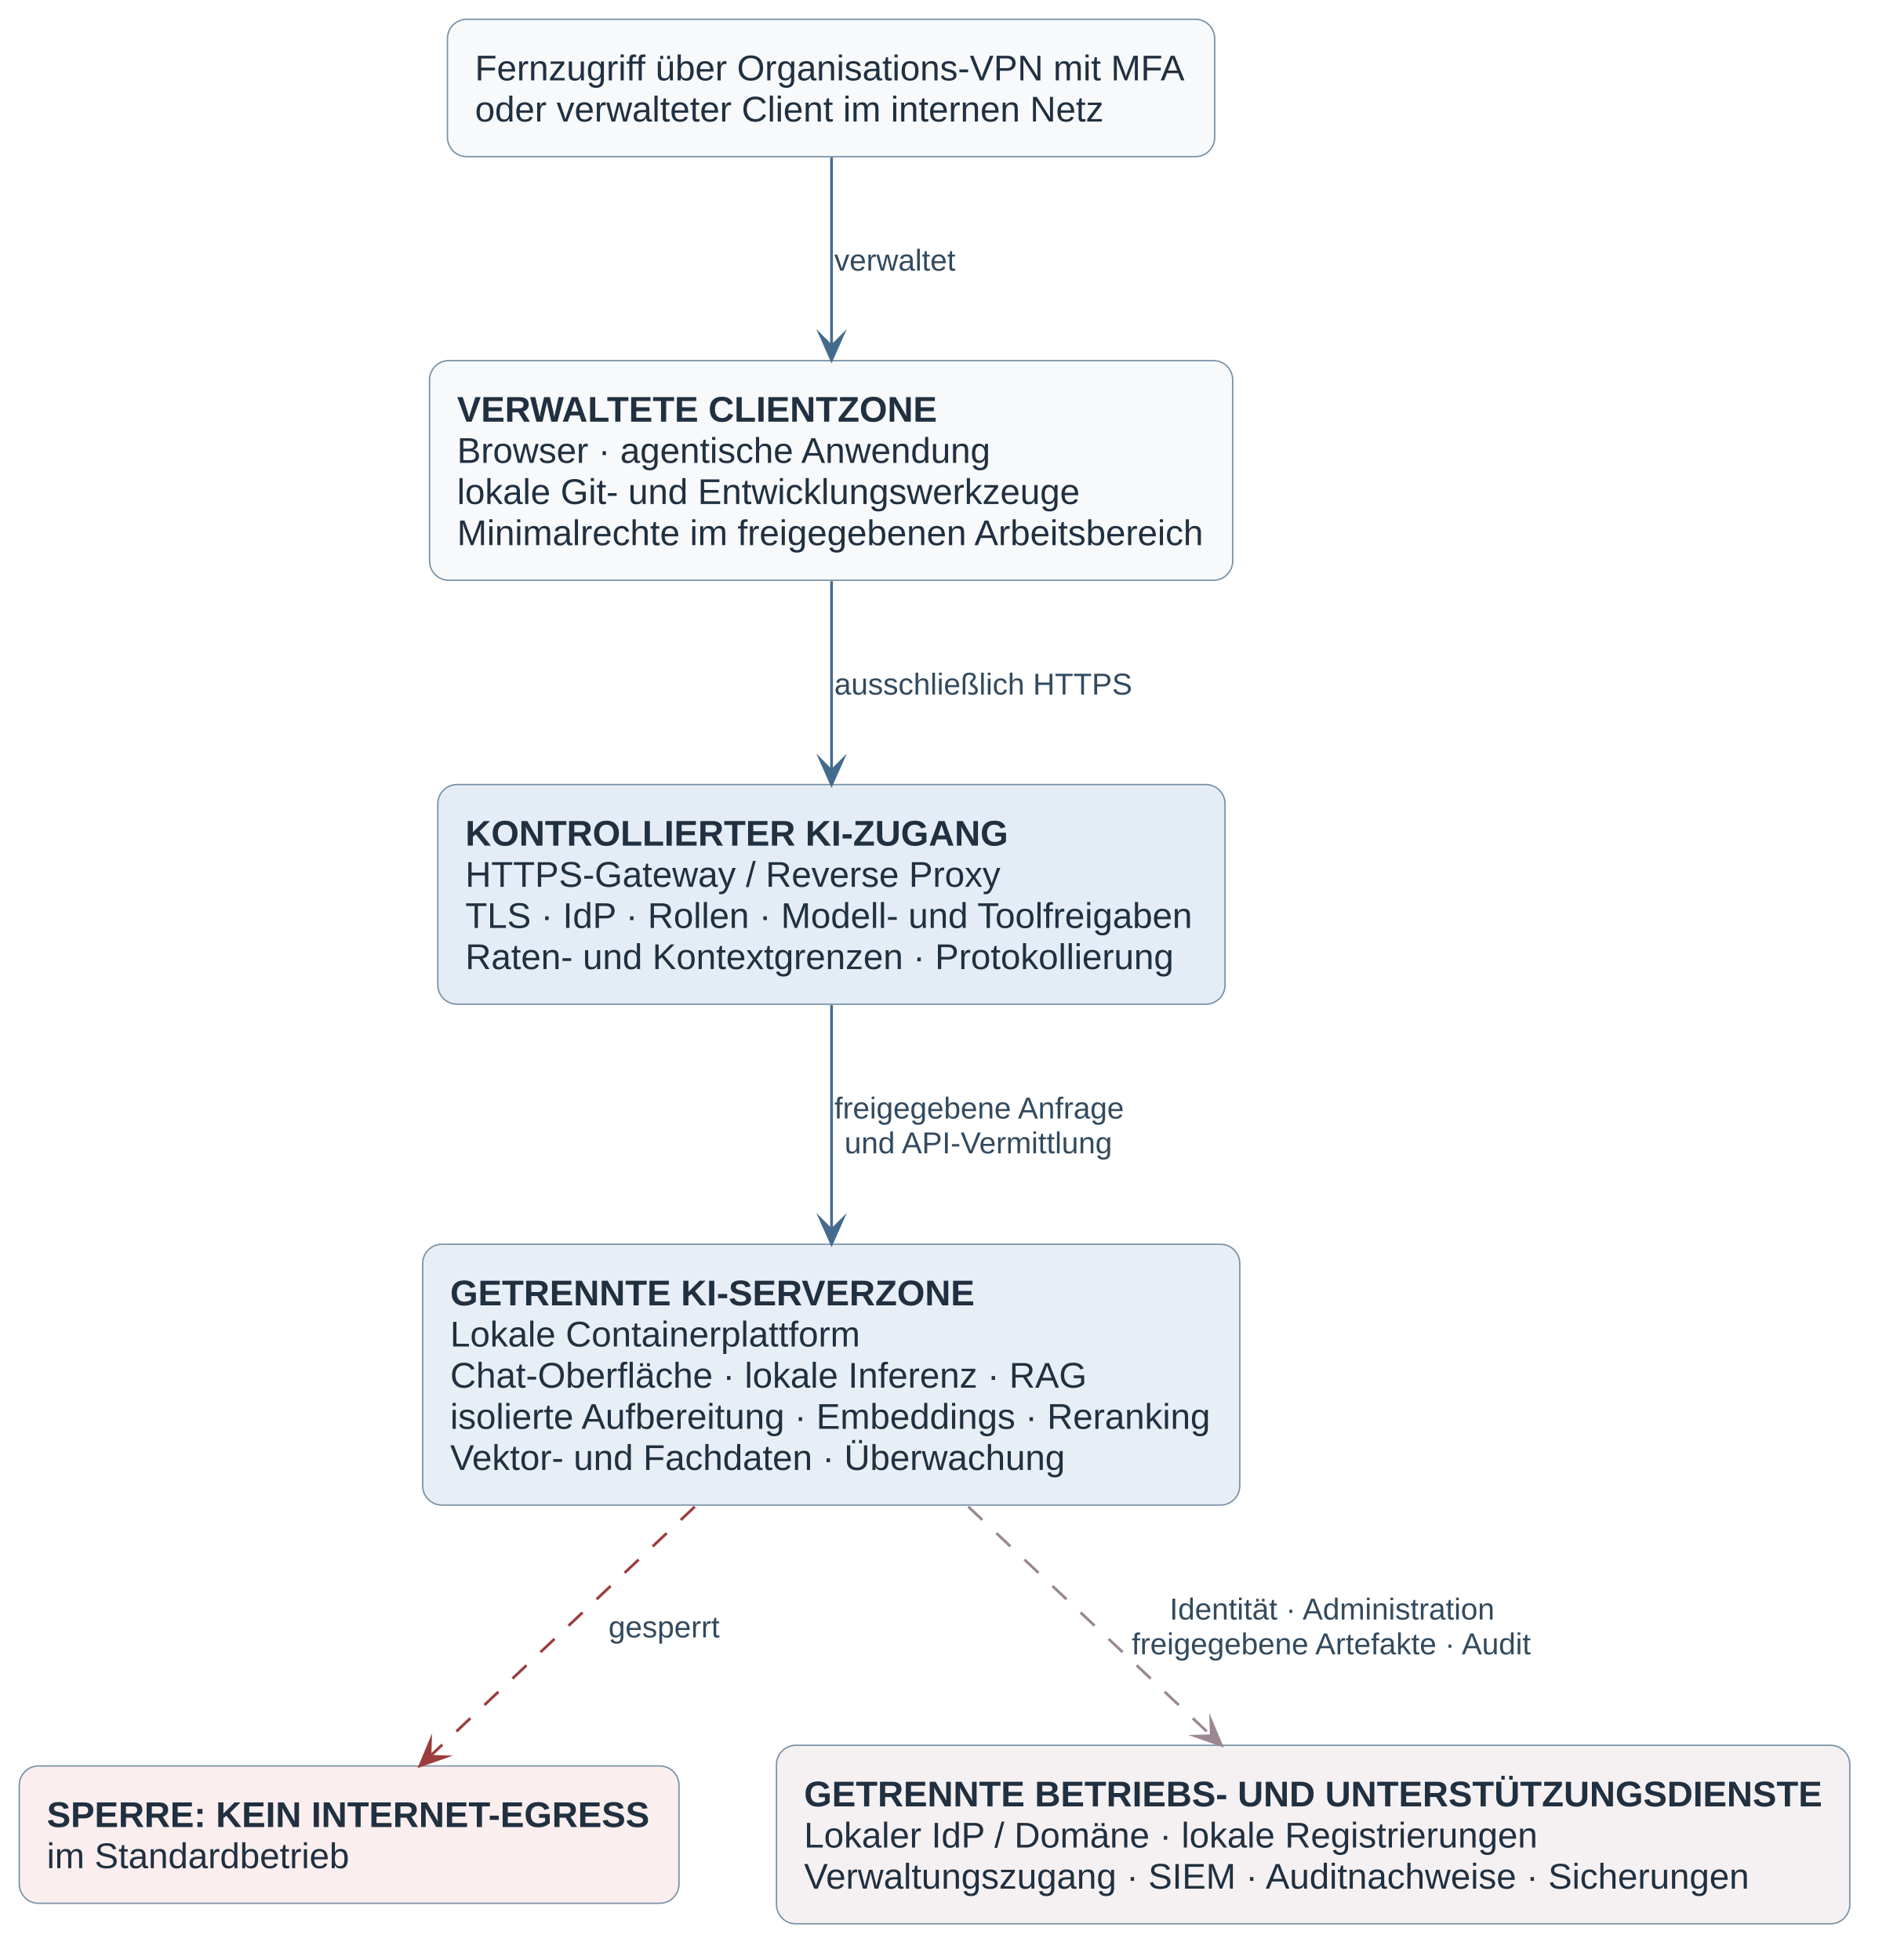
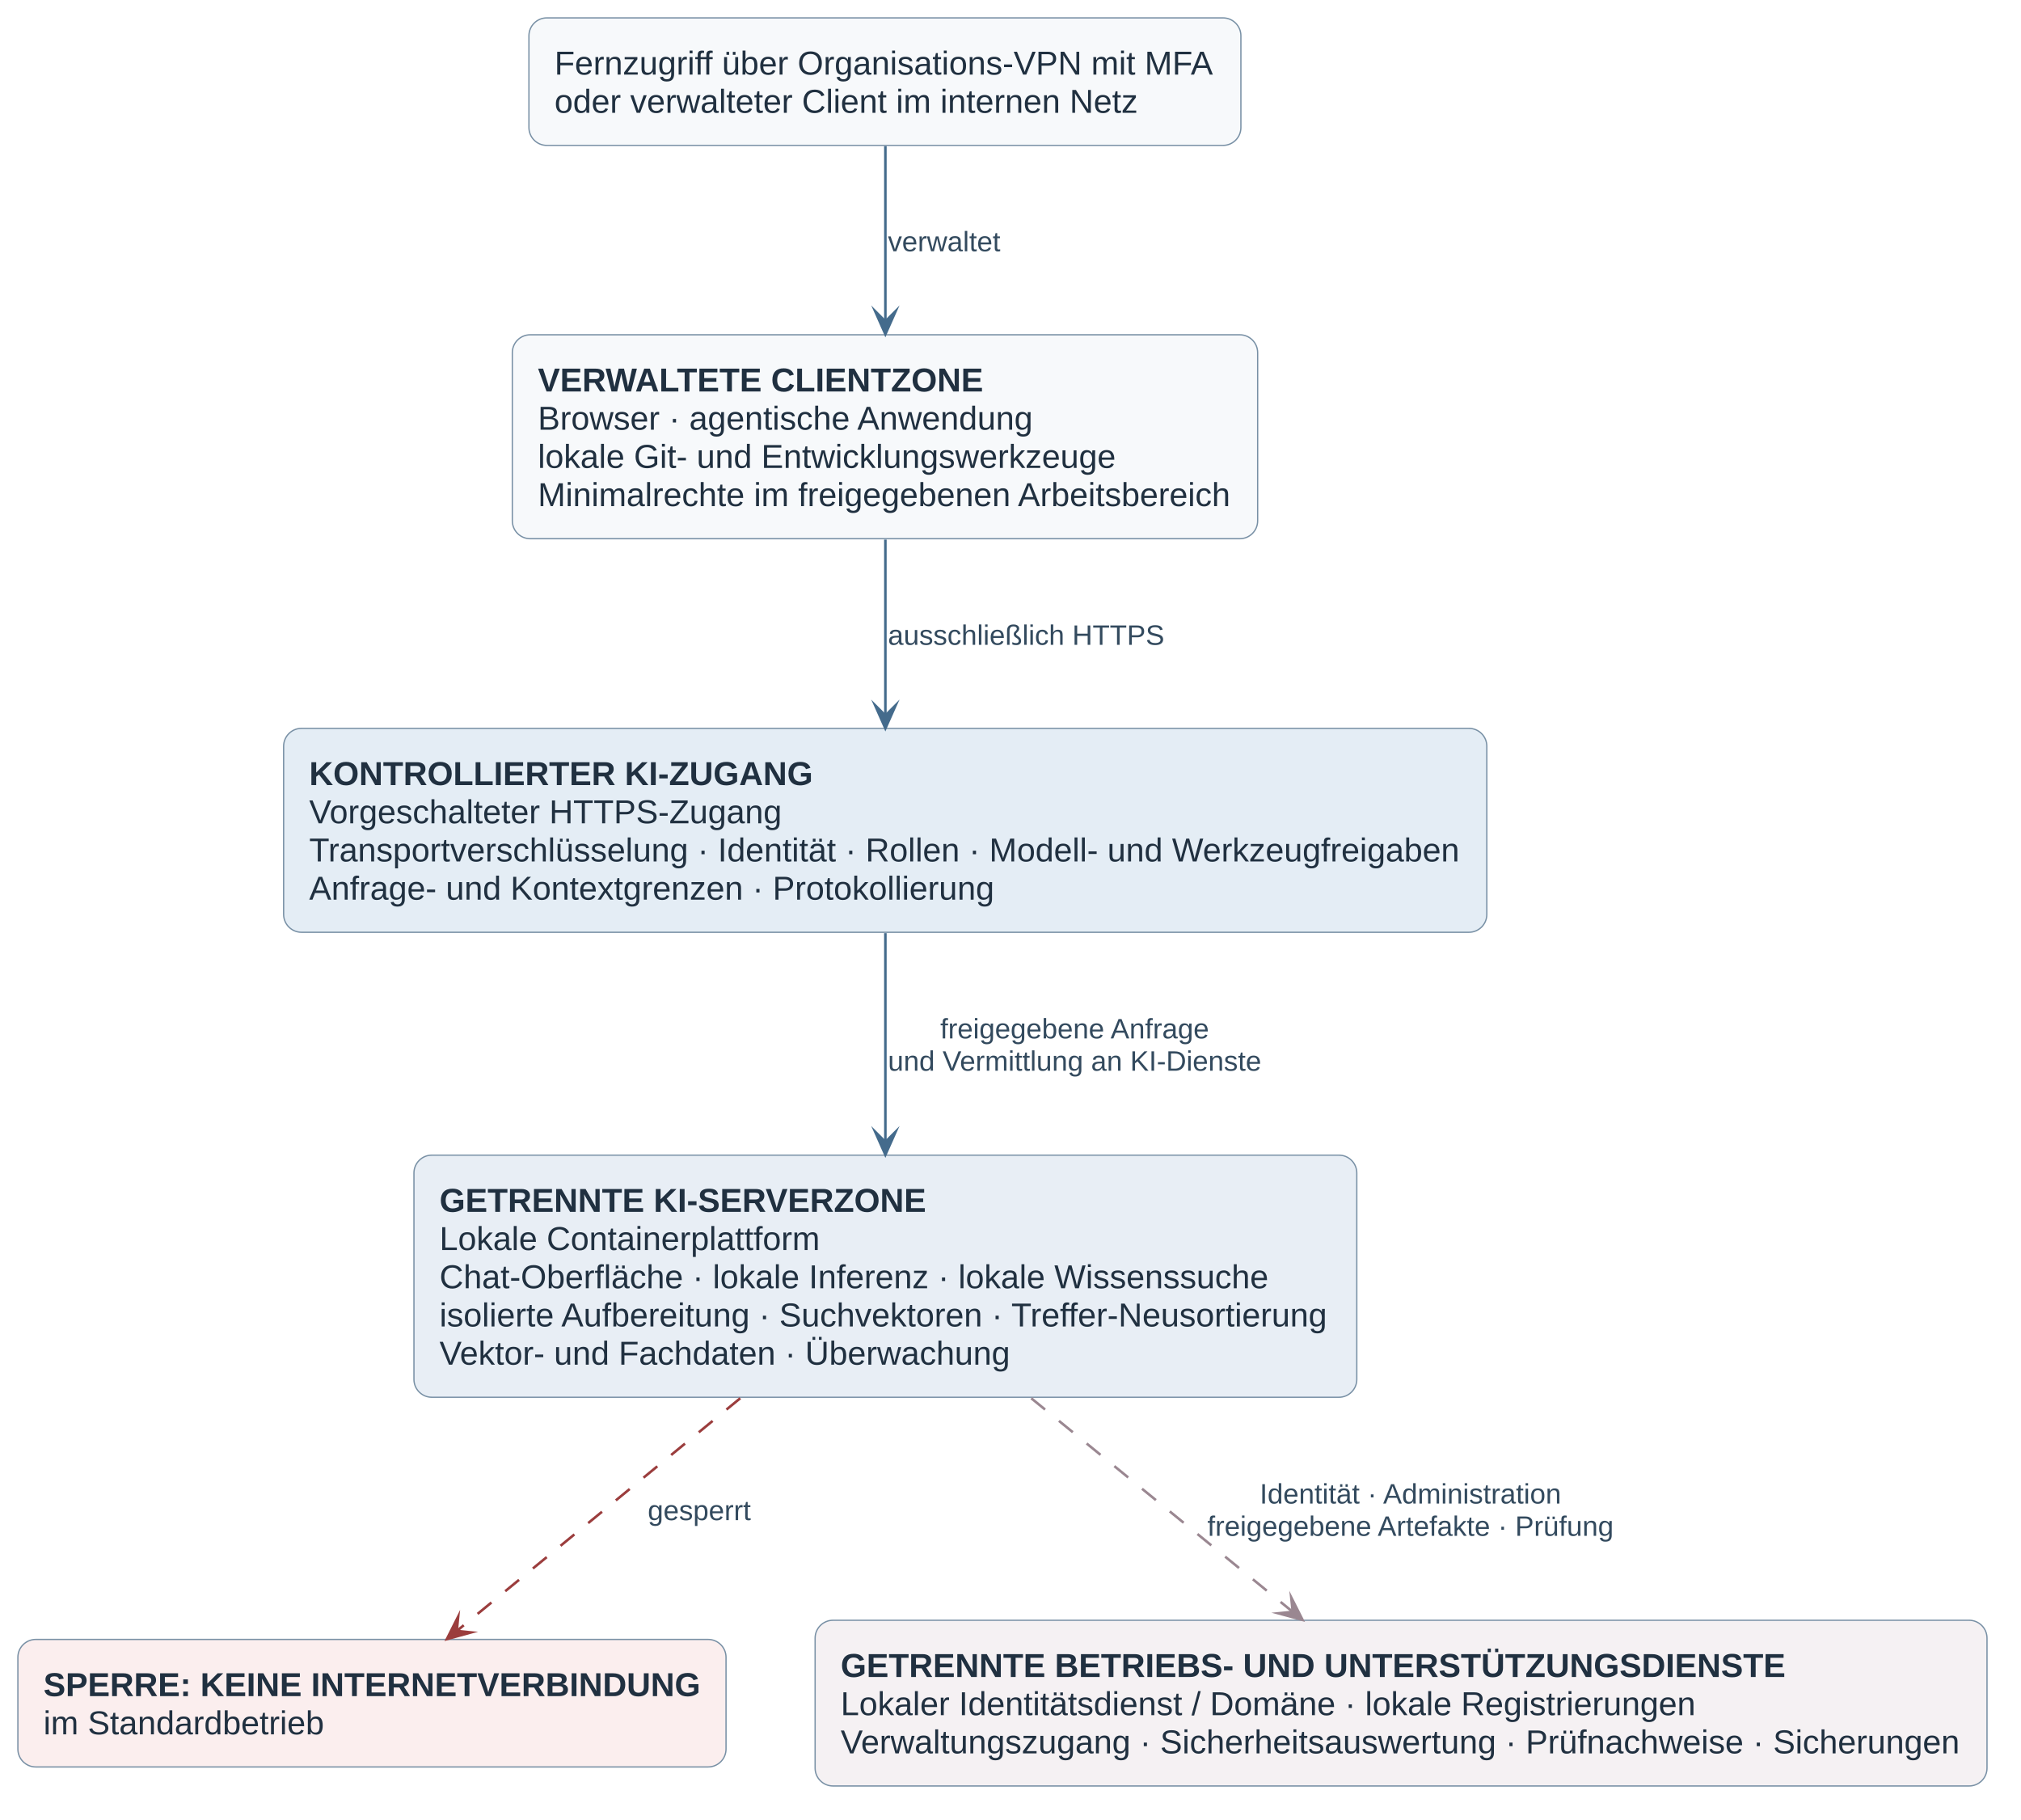
- <svg xmlns="http://www.w3.org/2000/svg" contentStyleType="text/css" data-diagram-type="DESCRIPTION" height="1335px" preserveAspectRatio="none" style="width:1284px;height:1335px;background:#FFFFFF;" version="1.1" viewBox="0 0 1284 1335" width="1284.375px" zoomAndPan="magnify">
+ <svg xmlns="http://www.w3.org/2000/svg" contentStyleType="text/css" data-diagram-type="DESCRIPTION" height="1335px" preserveAspectRatio="none" style="width:1483px;height:1335px;background:#FFFFFF;" version="1.1" viewBox="0 0 1483 1335" width="1483.125px" zoomAndPan="magnify">
  <defs />
  <g>
    <g class="entity" data-qualified-name="zugang" data-source-line="18" id="ent0001">
-       <rect fill="#F7F9FB" height="93.558" rx="13.125" ry="13.125" style="stroke:#7890A5;stroke-width:0.938;" width="522.441" x="304.688" y="13.125" />
-       <text fill="#203040" font-family="Arial" font-size="24.375" lengthAdjust="spacing" textLength="484.941" x="323.438" y="54.739">Fernzugriff über Organisations-VPN mit MFA</text>
-       <text fill="#203040" font-family="Arial" font-size="24.375" lengthAdjust="spacing" textLength="428.098" x="323.438" y="82.767">oder verwalteter Client im internen Netz</text>
+       <rect fill="#F7F9FB" height="93.558" rx="13.125" ry="13.125" style="stroke:#7890A5;stroke-width:0.938;" width="522.441" x="388.125" y="13.125" />
+       <text fill="#203040" font-family="Arial" font-size="24.375" lengthAdjust="spacing" textLength="484.941" x="406.875" y="54.739">Fernzugriff über Organisations-VPN mit MFA</text>
+       <text fill="#203040" font-family="Arial" font-size="24.375" lengthAdjust="spacing" textLength="428.098" x="406.875" y="82.767">oder verwalteter Client im internen Netz</text>
    </g>
    <g class="entity" data-qualified-name="client" data-source-line="19" id="ent0002">
-       <rect fill="#F7F9FB" height="149.615" rx="13.125" ry="13.125" style="stroke:#7890A5;stroke-width:0.938;" width="546.923" x="292.5" y="245.625" />
-       <text fill="#203040" font-family="Arial" font-size="24.375" font-weight="700" lengthAdjust="spacing" textLength="330.407" x="311.25" y="287.238">VERWALTETE CLIENTZONE</text>
-       <text fill="#203040" font-family="Arial" font-size="24.375" lengthAdjust="spacing" textLength="364.482" x="311.25" y="315.267">Browser · agentische Anwendung</text>
-       <text fill="#203040" font-family="Arial" font-size="24.375" lengthAdjust="spacing" textLength="424.063" x="311.25" y="343.296">lokale Git- und Entwicklungswerkzeuge</text>
-       <text fill="#203040" font-family="Arial" font-size="24.375" lengthAdjust="spacing" textLength="509.423" x="311.25" y="371.325">Minimalrechte im freigegebenen Arbeitsbereich</text>
+       <rect fill="#F7F9FB" height="149.615" rx="13.125" ry="13.125" style="stroke:#7890A5;stroke-width:0.938;" width="546.923" x="375.938" y="245.625" />
+       <text fill="#203040" font-family="Arial" font-size="24.375" font-weight="700" lengthAdjust="spacing" textLength="330.407" x="394.688" y="287.238">VERWALTETE CLIENTZONE</text>
+       <text fill="#203040" font-family="Arial" font-size="24.375" lengthAdjust="spacing" textLength="364.482" x="394.688" y="315.267">Browser · agentische Anwendung</text>
+       <text fill="#203040" font-family="Arial" font-size="24.375" lengthAdjust="spacing" textLength="424.063" x="394.688" y="343.296">lokale Git- und Entwicklungswerkzeuge</text>
+       <text fill="#203040" font-family="Arial" font-size="24.375" lengthAdjust="spacing" textLength="509.423" x="394.688" y="371.325">Minimalrechte im freigegebenen Arbeitsbereich</text>
    </g>
    <g class="entity" data-qualified-name="gateway" data-source-line="20" id="ent0003">
-       <rect fill="#E4EDF5" height="149.615" rx="13.125" ry="13.125" style="stroke:#7890A5;stroke-width:0.938;" width="536.069" x="298.125" y="534.375" />
-       <text fill="#203040" font-family="Arial" font-size="24.375" font-weight="700" lengthAdjust="spacing" textLength="369.66" x="316.875" y="575.989">KONTROLLIERTER KI-ZUGANG</text>
-       <text fill="#203040" font-family="Arial" font-size="24.375" lengthAdjust="spacing" textLength="364.363" x="316.875" y="604.017">HTTPS-Gateway / Reverse Proxy</text>
-       <text fill="#203040" font-family="Arial" font-size="24.375" lengthAdjust="spacing" textLength="498.569" x="316.875" y="632.046">TLS · IdP · Rollen · Modell- und Toolfreigaben</text>
-       <text fill="#203040" font-family="Arial" font-size="24.375" lengthAdjust="spacing" textLength="482.37" x="316.875" y="660.075">Raten- und Kontextgrenzen · Protokollierung</text>
+       <rect fill="#E4EDF5" height="149.615" rx="13.125" ry="13.125" style="stroke:#7890A5;stroke-width:0.938;" width="882.901" x="208.125" y="534.375" />
+       <text fill="#203040" font-family="Arial" font-size="24.375" font-weight="700" lengthAdjust="spacing" textLength="369.66" x="226.875" y="575.989">KONTROLLIERTER KI-ZUGANG</text>
+       <text fill="#203040" font-family="Arial" font-size="24.375" lengthAdjust="spacing" textLength="348.177" x="226.875" y="604.017">Vorgeschalteter HTTPS-Zugang</text>
+       <text fill="#203040" font-family="Arial" font-size="24.375" lengthAdjust="spacing" textLength="845.401" x="226.875" y="632.046">Transportverschlüsselung · Identität · Rollen · Modell- und Werkzeugfreigaben</text>
+       <text fill="#203040" font-family="Arial" font-size="24.375" lengthAdjust="spacing" textLength="502.699" x="226.875" y="660.075">Anfrage- und Kontextgrenzen · Protokollierung</text>
    </g>
    <g class="entity" data-qualified-name="server" data-source-line="21" id="ent0004">
-       <rect fill="#E8EEF5" height="177.644" rx="13.125" ry="13.125" style="stroke:#7890A5;stroke-width:0.938;" width="556.421" x="287.812" y="847.5" />
-       <text fill="#203040" font-family="Arial" font-size="24.375" font-weight="700" lengthAdjust="spacing" textLength="357.532" x="306.562" y="889.114">GETRENNTE KI-SERVERZONE</text>
-       <text fill="#203040" font-family="Arial" font-size="24.375" lengthAdjust="spacing" textLength="279.11" x="306.562" y="917.142">Lokale Containerplattform</text>
-       <text fill="#203040" font-family="Arial" font-size="24.375" lengthAdjust="spacing" textLength="433.513" x="306.562" y="945.171">Chat-Oberfläche · lokale Inferenz · RAG</text>
-       <text fill="#203040" font-family="Arial" font-size="24.375" lengthAdjust="spacing" textLength="518.921" x="306.562" y="973.2">isolierte Aufbereitung · Embeddings · Reranking</text>
-       <text fill="#203040" font-family="Arial" font-size="24.375" lengthAdjust="spacing" textLength="420.028" x="306.562" y="1001.229">Vektor- und Fachdaten · Überwachung</text>
+       <rect fill="#E8EEF5" height="177.644" rx="13.125" ry="13.125" style="stroke:#7890A5;stroke-width:0.938;" width="691.864" x="303.75" y="847.5" />
+       <text fill="#203040" font-family="Arial" font-size="24.375" font-weight="700" lengthAdjust="spacing" textLength="357.532" x="322.5" y="889.114">GETRENNTE KI-SERVERZONE</text>
+       <text fill="#203040" font-family="Arial" font-size="24.375" lengthAdjust="spacing" textLength="279.11" x="322.5" y="917.142">Lokale Containerplattform</text>
+       <text fill="#203040" font-family="Arial" font-size="24.375" lengthAdjust="spacing" textLength="608.292" x="322.5" y="945.171">Chat-Oberfläche · lokale Inferenz · lokale Wissenssuche</text>
+       <text fill="#203040" font-family="Arial" font-size="24.375" lengthAdjust="spacing" textLength="654.364" x="322.5" y="973.2">isolierte Aufbereitung · Suchvektoren · Treffer-Neusortierung</text>
+       <text fill="#203040" font-family="Arial" font-size="24.375" lengthAdjust="spacing" textLength="420.028" x="322.5" y="1001.229">Vektor- und Fachdaten · Überwachung</text>
    </g>
    <g class="entity" data-qualified-name="noegress" data-source-line="22" id="ent0005">
-       <rect fill="#FBEEEE" height="93.558" rx="13.125" ry="13.125" style="stroke:#7890A5;stroke-width:0.938;" width="449.221" x="13.125" y="1202.812" />
-       <text fill="#203040" font-family="Arial" font-size="24.375" font-weight="700" lengthAdjust="spacing" textLength="411.721" x="31.875" y="1244.426">SPERRE: KEIN INTERNET-EGRESS</text>
+       <rect fill="#FBEEEE" height="93.558" rx="13.125" ry="13.125" style="stroke:#7890A5;stroke-width:0.938;" width="519.632" x="13.125" y="1202.812" />
+       <text fill="#203040" font-family="Arial" font-size="24.375" font-weight="700" lengthAdjust="spacing" textLength="482.132" x="31.875" y="1244.426">SPERRE: KEINE INTERNETVERBINDUNG</text>
      <text fill="#203040" font-family="Arial" font-size="24.375" lengthAdjust="spacing" textLength="205.95" x="31.875" y="1272.455">im Standardbetrieb</text>
    </g>
    <g class="entity" data-qualified-name="support" data-source-line="23" id="ent0006">
-       <rect fill="#F5F1F3" height="121.587" rx="13.125" ry="13.125" style="stroke:#7890A5;stroke-width:0.938;" width="730.855" x="528.75" y="1188.75" />
-       <text fill="#203040" font-family="Arial" font-size="24.375" font-weight="700" lengthAdjust="spacing" textLength="693.355" x="547.5" y="1230.363">GETRENNTE BETRIEBS- UND UNTERSTÜTZUNGSDIENSTE</text>
-       <text fill="#203040" font-family="Arial" font-size="24.375" lengthAdjust="spacing" textLength="499.949" x="547.5" y="1258.392">Lokaler IdP / Domäne · lokale Registrierungen</text>
-       <text fill="#203040" font-family="Arial" font-size="24.375" lengthAdjust="spacing" textLength="646.283" x="547.5" y="1286.421">Verwaltungszugang · SIEM · Auditnachweise · Sicherungen</text>
+       <rect fill="#F5F1F3" height="121.587" rx="13.125" ry="13.125" style="stroke:#7890A5;stroke-width:0.938;" width="859.93" x="598.125" y="1188.75" />
+       <text fill="#203040" font-family="Arial" font-size="24.375" font-weight="700" lengthAdjust="spacing" textLength="693.355" x="616.875" y="1230.363">GETRENNTE BETRIEBS- UND UNTERSTÜTZUNGSDIENSTE</text>
+       <text fill="#203040" font-family="Arial" font-size="24.375" lengthAdjust="spacing" textLength="627.323" x="616.875" y="1258.392">Lokaler Identitätsdienst / Domäne · lokale Registrierungen</text>
+       <text fill="#203040" font-family="Arial" font-size="24.375" lengthAdjust="spacing" textLength="822.43" x="616.875" y="1286.421">Verwaltungszugang · Sicherheitsauswertung · Prüfnachweise · Sicherungen</text>
    </g>
    <g class="link" data-entity-1="ent0001" data-entity-2="ent0002" data-link-type="dependency" data-source-line="25" id="lnk7">
-       <path d="M566.25,107.213 C566.25,145.369 566.25,191.325 566.25,235.819" fill="none" id="zugang-to-client" style="stroke:#446B8C;stroke-width:1.875;" />
-       <polygon fill="#446B8C" points="566.25,245.194,573.75,228.319,566.25,235.819,558.75,228.319,566.25,245.194" style="stroke:#446B8C;stroke-width:1.875;stroke-linejoin:miter;stroke-miterlimit:10;" />
-       <text fill="#334A5E" font-family="Arial" font-size="20.625" lengthAdjust="spacing" textLength="82.53" x="568.125" y="184.346">verwaltet</text>
+       <path d="M649.688,107.213 C649.688,145.369 649.688,191.325 649.688,235.819" fill="none" id="zugang-to-client" style="stroke:#446B8C;stroke-width:1.875;" />
+       <polygon fill="#446B8C" points="649.688,245.194,657.188,228.319,649.688,235.819,642.188,228.319,649.688,245.194" style="stroke:#446B8C;stroke-width:1.875;stroke-linejoin:miter;stroke-miterlimit:10;" />
+       <text fill="#334A5E" font-family="Arial" font-size="20.625" lengthAdjust="spacing" textLength="82.53" x="651.562" y="184.346">verwaltet</text>
    </g>
    <g class="link" data-entity-1="ent0002" data-entity-2="ent0003" data-link-type="dependency" data-source-line="26" id="lnk8">
-       <path d="M566.25,395.887 C566.25,438.45 566.25,482.475 566.25,524.981" fill="none" id="client-to-gateway" style="stroke:#446B8C;stroke-width:1.875;" />
-       <polygon fill="#446B8C" points="566.25,534.356,573.75,517.481,566.25,524.981,558.75,517.481,566.25,534.356" style="stroke:#446B8C;stroke-width:1.875;stroke-linejoin:miter;stroke-miterlimit:10;" />
-       <text fill="#334A5E" font-family="Arial" font-size="20.625" lengthAdjust="spacing" textLength="202.866" x="568.125" y="473.096">ausschließlich HTTPS</text>
+       <path d="M649.688,395.887 C649.688,438.45 649.688,482.475 649.688,524.981" fill="none" id="client-to-gateway" style="stroke:#446B8C;stroke-width:1.875;" />
+       <polygon fill="#446B8C" points="649.688,534.356,657.188,517.481,649.688,524.981,642.188,517.481,649.688,534.356" style="stroke:#446B8C;stroke-width:1.875;stroke-linejoin:miter;stroke-miterlimit:10;" />
+       <text fill="#334A5E" font-family="Arial" font-size="20.625" lengthAdjust="spacing" textLength="202.866" x="651.562" y="473.096">ausschließlich HTTPS</text>
    </g>
    <g class="link" data-entity-1="ent0003" data-entity-2="ent0004" data-link-type="dependency" data-source-line="27" id="lnk9">
-       <path d="M566.25,684.638 C566.25,732.919 566.25,786.956 566.25,837.844" fill="none" id="gateway-to-server" style="stroke:#446B8C;stroke-width:1.875;" />
-       <polygon fill="#446B8C" points="566.25,847.219,573.75,830.344,566.25,837.844,558.75,830.344,566.25,847.219" style="stroke:#446B8C;stroke-width:1.875;stroke-linejoin:miter;stroke-miterlimit:10;" />
-       <text fill="#334A5E" font-family="Arial" font-size="20.625" lengthAdjust="spacing" textLength="198.385" x="568.125" y="761.846">freigegebene Anfrage</text>
-       <text fill="#334A5E" font-family="Arial" font-size="20.625" lengthAdjust="spacing" textLength="184.568" x="575.034" y="785.563">und API-Vermittlung</text>
+       <path d="M649.688,684.638 C649.688,732.919 649.688,786.956 649.688,837.844" fill="none" id="gateway-to-server" style="stroke:#446B8C;stroke-width:1.875;" />
+       <polygon fill="#446B8C" points="649.688,847.219,657.188,830.344,649.688,837.844,642.188,830.344,649.688,847.219" style="stroke:#446B8C;stroke-width:1.875;stroke-linejoin:miter;stroke-miterlimit:10;" />
+       <text fill="#334A5E" font-family="Arial" font-size="20.625" lengthAdjust="spacing" textLength="198.385" x="689.942" y="761.846">freigegebene Anfrage</text>
+       <text fill="#334A5E" font-family="Arial" font-size="20.625" lengthAdjust="spacing" textLength="275.144" x="651.562" y="785.563">und Vermittlung an KI-Dienste</text>
    </g>
    <g class="link" data-entity-1="ent0004" data-entity-2="ent0005" data-link-type="dependency" data-source-line="28" id="lnk10">
-       <path d="M473.1,1026.263 C412.087,1083.787 341.696,1150.162 292.796,1196.269" fill="none" id="server-to-noegress" style="stroke:#9B3D3D;stroke-width:1.875;stroke-dasharray:13.125,13.125;" />
-       <polygon fill="#9B3D3D" points="285.975,1202.7,303.398,1196.58,292.796,1196.269,293.108,1185.667,285.975,1202.7" style="stroke:#9B3D3D;stroke-width:1.875;stroke-linejoin:miter;stroke-miterlimit:10;" />
-       <text fill="#334A5E" font-family="Arial" font-size="20.625" lengthAdjust="spacing" textLength="75.662" x="414.375" y="1115.284">gesperrt</text>
+       <path d="M543.206,1025.85 C473.119,1083.394 391.491,1150.403 335.166,1196.622" fill="none" id="server-to-noegress" style="stroke:#9B3D3D;stroke-width:1.875;stroke-dasharray:13.125,13.125;" />
+       <polygon fill="#9B3D3D" points="327.919,1202.569,345.722,1197.662,335.166,1196.622,336.206,1186.066,327.919,1202.569" style="stroke:#9B3D3D;stroke-width:1.875;stroke-linejoin:miter;stroke-miterlimit:10;" />
+       <text fill="#334A5E" font-family="Arial" font-size="20.625" lengthAdjust="spacing" textLength="75.662" x="475.312" y="1115.284">gesperrt</text>
    </g>
    <g class="link" data-entity-1="ent0004" data-entity-2="ent0006" data-link-type="dependency" data-source-line="29" id="lnk11">
-       <path d="M659.4,1026.263 C714.544,1078.256 776.086,1136.268 824.836,1182.243" fill="none" id="server-to-support" style="stroke:#9A8791;stroke-width:1.875;stroke-dasharray:13.125,13.125;" />
-       <polygon fill="#9A8791" points="831.656,1188.675,824.525,1171.641,824.836,1182.243,814.234,1182.553,831.656,1188.675" style="stroke:#9A8791;stroke-width:1.875;stroke-linejoin:miter;stroke-miterlimit:10;" />
-       <text fill="#334A5E" font-family="Arial" font-size="20.625" lengthAdjust="spacing" textLength="222.393" x="796.442" y="1103.096">Identität · Administration</text>
-       <text fill="#334A5E" font-family="Arial" font-size="20.625" lengthAdjust="spacing" textLength="274.026" x="770.625" y="1126.813">freigegebene Artefakte · Audit</text>
+       <path d="M756.712,1025.85 C820.369,1077.844 892.177,1136.507 948.577,1182.576" fill="none" id="server-to-support" style="stroke:#9A8791;stroke-width:1.875;stroke-dasharray:13.125,13.125;" />
+       <polygon fill="#9A8791" points="955.837,1188.506,947.513,1172.023,948.577,1182.576,938.024,1183.64,955.837,1188.506" style="stroke:#9A8791;stroke-width:1.875;stroke-linejoin:miter;stroke-miterlimit:10;" />
+       <text fill="#334A5E" font-family="Arial" font-size="20.625" lengthAdjust="spacing" textLength="222.393" x="924.368" y="1103.096">Identität · Administration</text>
+       <text fill="#334A5E" font-family="Arial" font-size="20.625" lengthAdjust="spacing" textLength="299.254" x="885.938" y="1126.813">freigegebene Artefakte · Prüfung</text>
    </g>
  </g>
</svg>
